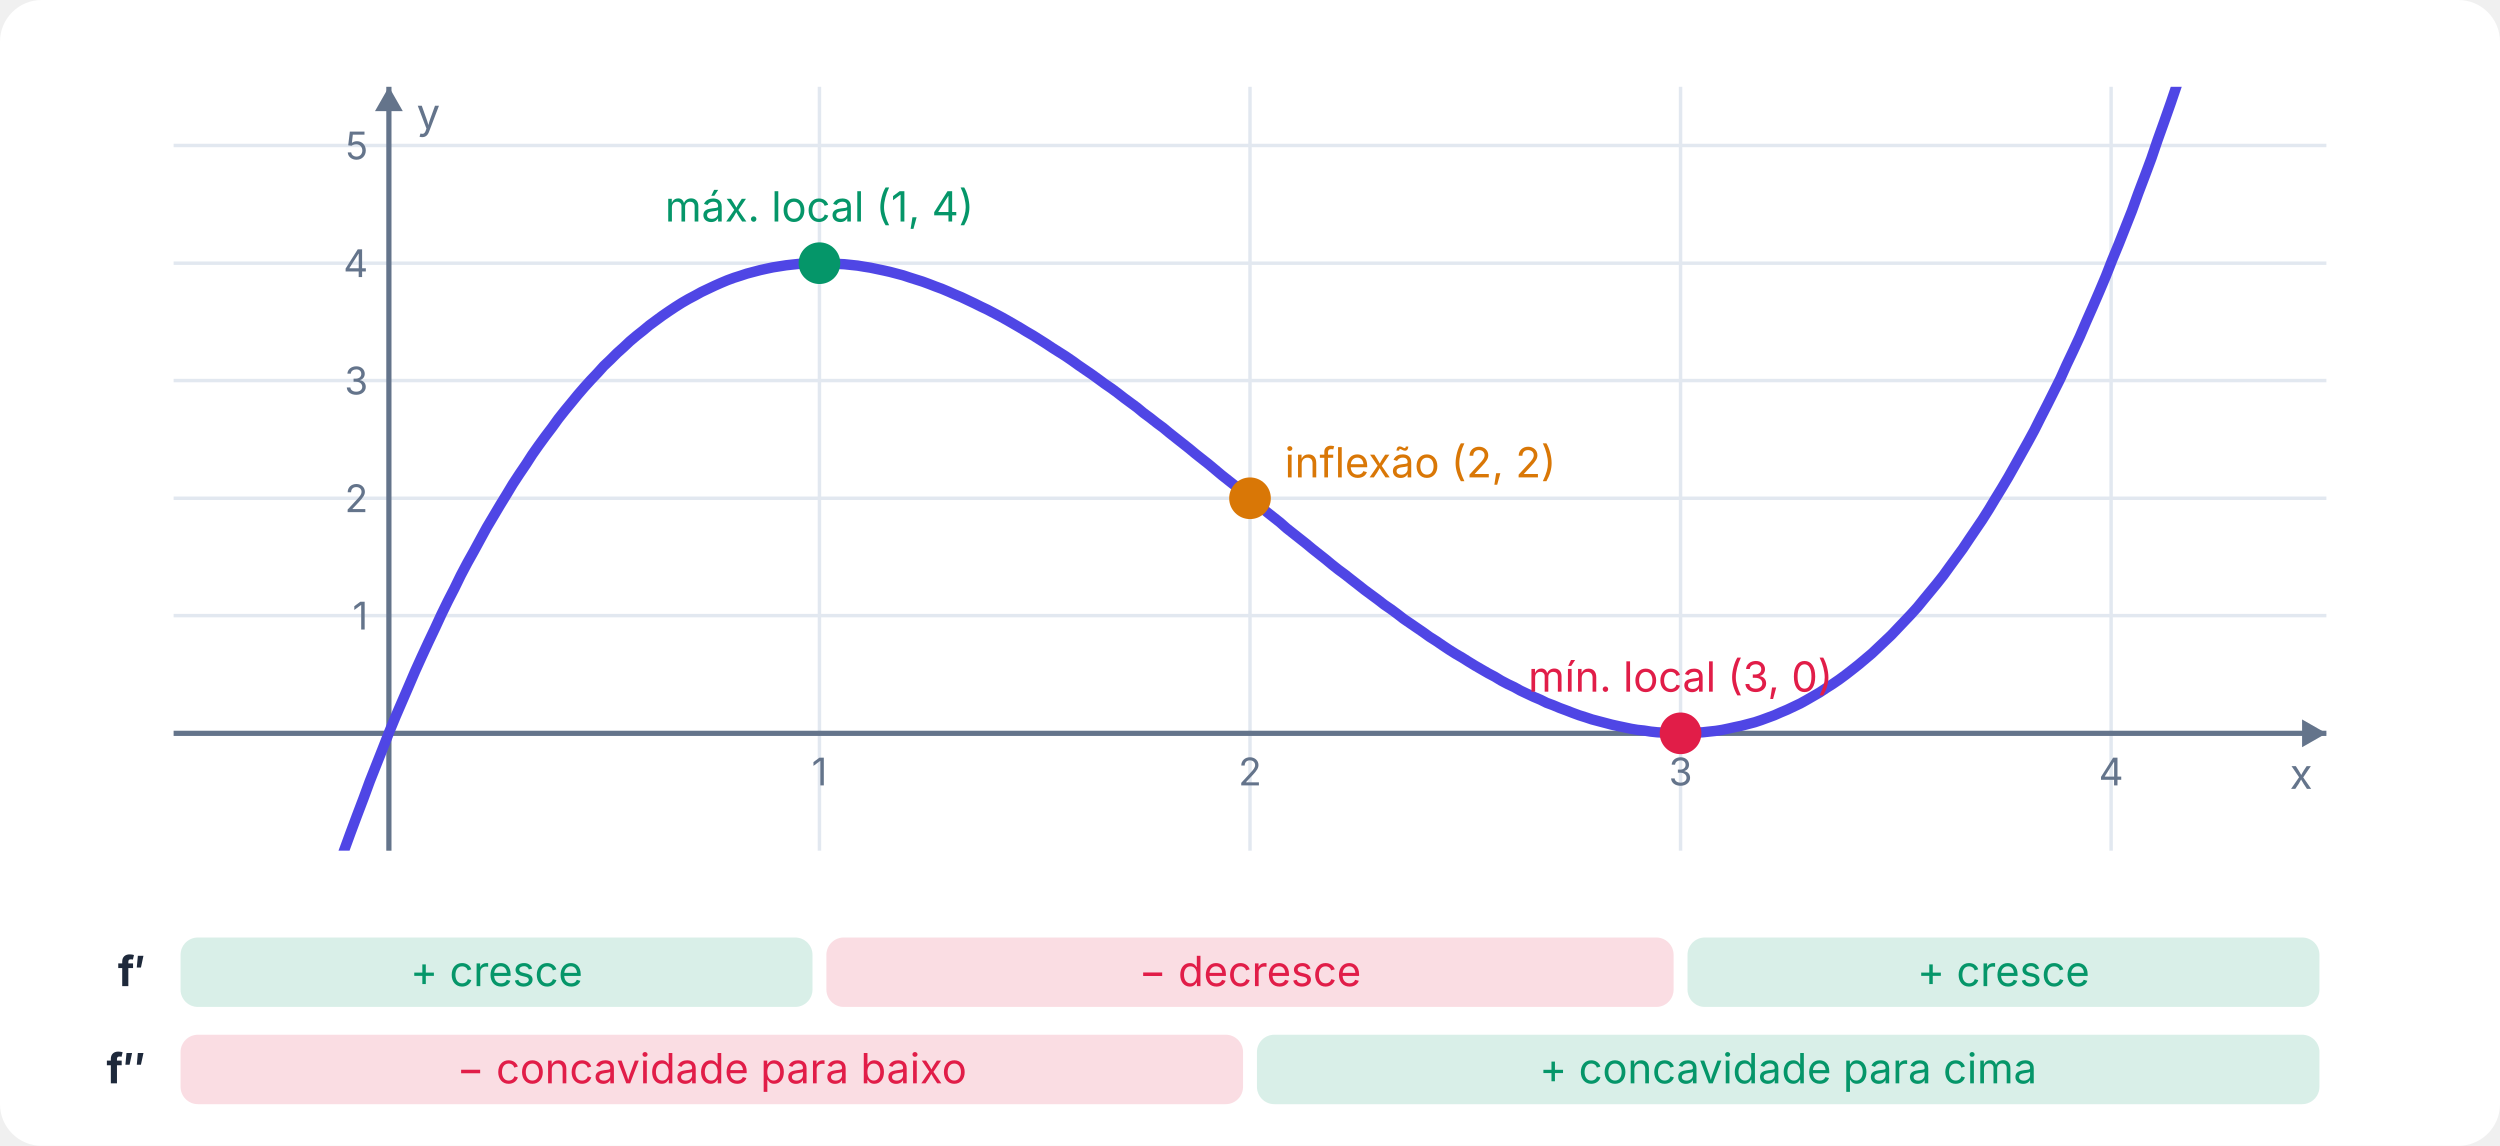
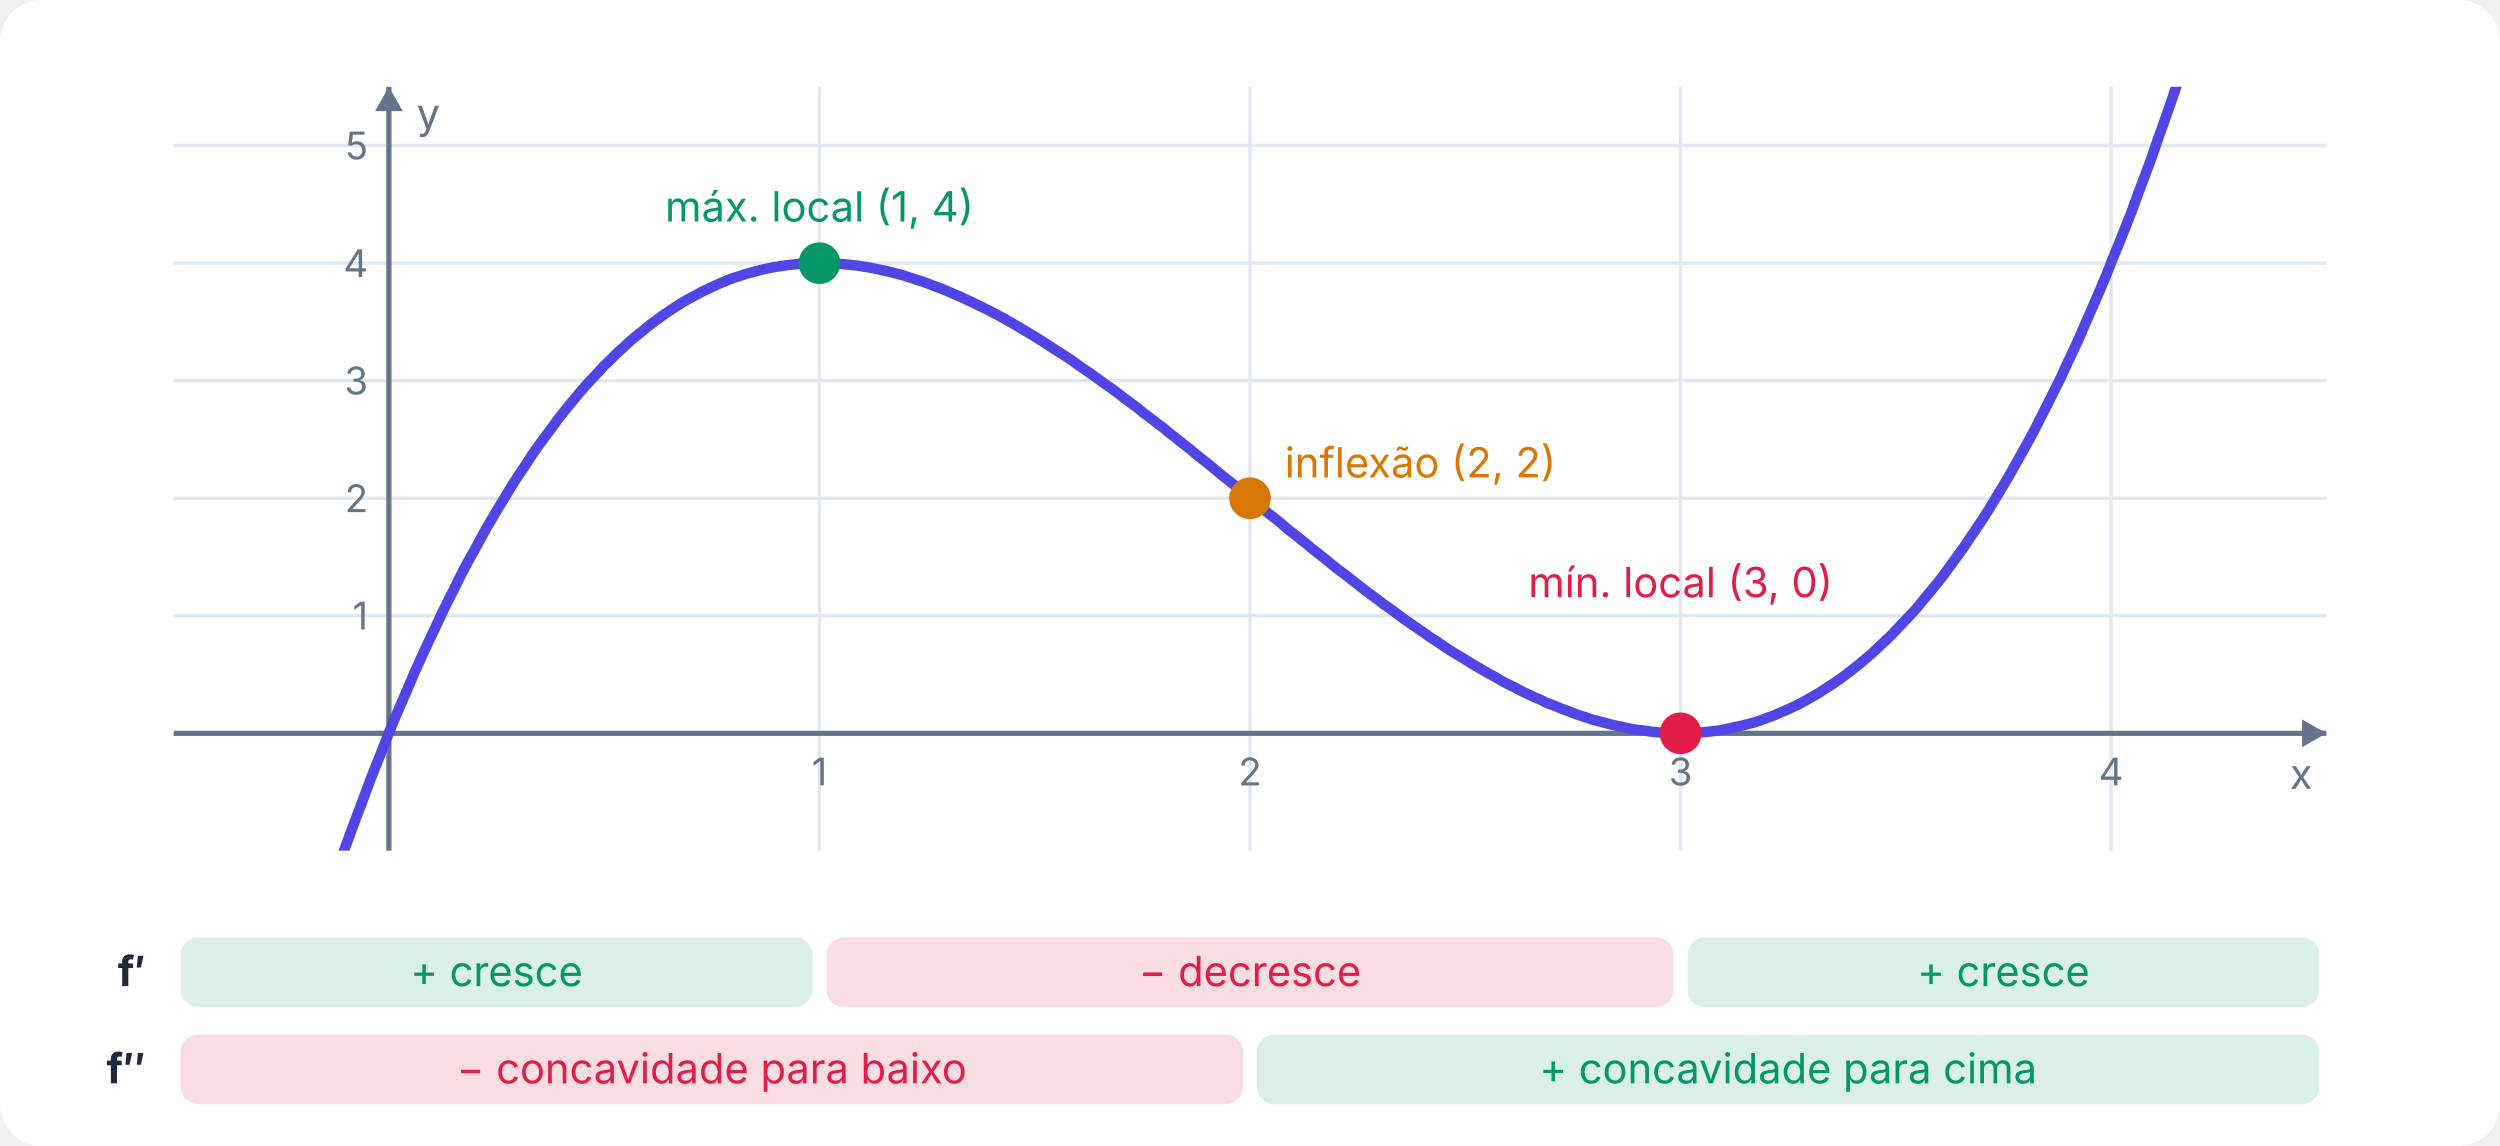
<svg xmlns="http://www.w3.org/2000/svg" viewBox="0 0 720 330" width="720" height="330" role="img" aria-label="Gráfico de x³ − 6x² + 9x com máximo local em (1, 4), inflexão em (2, 2) e mínimo local em (3, 0), e embaixo o quadro de sinais de f′ e de f″">
  <rect width="720" height="330" rx="12" fill="#ffffff" />
  <clipPath id="quadro6">
    <rect x="50" y="25" width="620" height="220" />
  </clipPath>
  <line x1="236.0" y1="25" x2="236.0" y2="245" stroke="#e2e8f0" stroke-width="1" />
  <line x1="360.0" y1="25" x2="360.0" y2="245" stroke="#e2e8f0" stroke-width="1" />
  <line x1="484.0" y1="25" x2="484.0" y2="245" stroke="#e2e8f0" stroke-width="1" />
  <line x1="608.0" y1="25" x2="608.0" y2="245" stroke="#e2e8f0" stroke-width="1" />
  <line x1="50" y1="177.3" x2="670" y2="177.3" stroke="#e2e8f0" stroke-width="1" />
  <line x1="50" y1="143.5" x2="670" y2="143.5" stroke="#e2e8f0" stroke-width="1" />
  <line x1="50" y1="109.6" x2="670" y2="109.6" stroke="#e2e8f0" stroke-width="1" />
  <line x1="50" y1="75.8" x2="670" y2="75.8" stroke="#e2e8f0" stroke-width="1" />
  <line x1="50" y1="41.9" x2="670" y2="41.9" stroke="#e2e8f0" stroke-width="1" />
  <line x1="50" y1="211.2" x2="670" y2="211.2" stroke="#64748b" stroke-width="1.5" />
  <line x1="112.0" y1="25" x2="112.0" y2="245" stroke="#64748b" stroke-width="1.5" />
  <g clip-path="url(#quadro6)">
    <polyline points="89.7,272.8 91.6,267.1 93.4,261.5 95.3,256.0 97.2,250.5 99.0,245.2 100.9,240.0 102.8,234.9 104.7,229.9 106.5,225.0 108.4,220.2 110.3,215.4 112.1,210.8 114.0,206.2 115.9,201.8 117.8,197.4 119.6,193.2 121.5,189.0 123.4,184.9 125.3,180.9 127.1,177.0 129.0,173.1 130.9,169.4 132.7,165.7 134.6,162.1 136.5,158.7 138.4,155.2 140.2,151.9 142.1,148.7 144.0,145.5 145.9,142.4 147.7,139.4 149.6,136.5 151.5,133.7 153.3,130.9 155.2,128.2 157.1,125.6 159.0,123.1 160.8,120.6 162.7,118.2 164.6,115.9 166.4,113.7 168.3,111.5 170.2,109.4 172.1,107.4 173.9,105.4 175.8,103.6 177.7,101.7 179.6,100.0 181.4,98.3 183.3,96.7 185.2,95.2 187.0,93.7 188.9,92.3 190.8,90.9 192.7,89.6 194.5,88.4 196.4,87.2 198.3,86.1 200.2,85.1 202.0,84.1 203.9,83.2 205.8,82.3 207.6,81.5 209.5,80.7 211.4,80.0 213.3,79.4 215.1,78.8 217.0,78.3 218.9,77.8 220.7,77.4 222.6,77.0 224.5,76.7 226.4,76.4 228.2,76.2 230.1,76.0 232.0,75.9 233.9,75.8 235.7,75.8 237.6,75.8 239.5,75.8 241.3,76.0 243.2,76.1 245.1,76.3 247.0,76.5 248.8,76.8 250.7,77.1 252.6,77.5 254.5,77.9 256.3,78.3 258.2,78.8 260.1,79.3 261.9,79.9 263.8,80.5 265.7,81.1 267.6,81.8 269.4,82.5 271.3,83.2 273.2,84.0 275.0,84.8 276.9,85.6 278.8,86.5 280.7,87.4 282.5,88.3 284.4,89.2 286.3,90.2 288.2,91.2 290.0,92.2 291.9,93.3 293.8,94.4 295.6,95.5 297.5,96.6 299.4,97.8 301.3,99.0 303.1,100.2 305.0,101.4 306.9,102.6 308.8,103.9 310.6,105.2 312.5,106.5 314.4,107.8 316.2,109.1 318.1,110.5 320.0,111.8 321.9,113.2 323.7,114.6 325.6,116.0 327.5,117.4 329.3,118.9 331.2,120.3 333.1,121.8 335.0,123.2 336.8,124.7 338.7,126.2 340.6,127.7 342.5,129.2 344.3,130.7 346.2,132.2 348.1,133.7 349.9,135.2 351.8,136.8 353.7,138.3 355.6,139.8 357.4,141.4 359.3,142.9 361.2,144.4 363.1,146.0 364.9,147.5 366.8,149.0 368.7,150.5 370.5,152.1 372.4,153.6 374.3,155.1 376.2,156.6 378.0,158.1 379.9,159.6 381.8,161.1 383.6,162.6 385.5,164.1 387.4,165.5 389.3,167.0 391.1,168.4 393.0,169.9 394.9,171.3 396.8,172.7 398.6,174.1 400.5,175.4 402.4,176.8 404.2,178.2 406.1,179.5 408.0,180.8 409.9,182.1 411.7,183.4 413.6,184.6 415.5,185.9 417.3,187.1 419.2,188.3 421.1,189.4 423.0,190.6 424.8,191.7 426.7,192.8 428.6,193.9 430.5,194.9 432.3,196.0 434.2,197.0 436.1,197.9 437.9,198.9 439.8,199.8 441.7,200.7 443.6,201.5 445.4,202.4 447.3,203.1 449.2,203.9 451.1,204.6 452.9,205.3 454.8,206.0 456.7,206.6 458.5,207.2 460.4,207.7 462.3,208.2 464.2,208.7 466.0,209.1 467.9,209.5 469.8,209.9 471.6,210.2 473.5,210.4 475.4,210.7 477.3,210.9 479.1,211.0 481.0,211.1 482.9,211.1 484.8,211.2 486.6,211.1 488.5,211.0 490.4,210.9 492.2,210.7 494.1,210.5 496.0,210.2 497.9,209.8 499.7,209.4 501.6,209.0 503.5,208.5 505.4,208.0 507.2,207.4 509.1,206.7 511.0,206.0 512.8,205.2 514.7,204.4 516.6,203.5 518.5,202.6 520.3,201.6 522.2,200.5 524.1,199.4 525.9,198.2 527.8,197.0 529.7,195.7 531.6,194.3 533.4,192.9 535.3,191.4 537.2,189.8 539.1,188.2 540.9,186.5 542.8,184.7 544.7,182.9 546.5,181.0 548.4,179.0 550.3,177.0 552.2,174.9 554.0,172.7 555.9,170.4 557.8,168.1 559.7,165.7 561.5,163.2 563.4,160.6 565.3,158.0 567.1,155.3 569.0,152.5 570.9,149.7 572.8,146.7 574.6,143.7 576.5,140.6 578.4,137.4 580.2,134.2 582.1,130.8 584.0,127.4 585.9,123.9 587.7,120.3 589.6,116.6 591.5,112.8 593.4,109.0 595.2,105.0 597.1,101.0 599.0,96.9 600.8,92.7 602.7,88.4 604.6,84.0 606.5,79.5 608.3,74.9 610.2,70.3 612.1,65.5 614.0,60.7 615.8,55.7 617.7,50.7 619.6,45.6 621.4,40.3 623.3,35.0 625.2,29.6 627.1,24.0 628.9,18.4 630.8,12.7 632.7,6.8 634.5,0.9 636.4,-5.1 638.3,-11.3 640.2,-17.5 642.0,-23.8 643.9,-30.3 645.8,-36.9 647.7,-43.5 649.5,-50.3 651.4,-57.2" fill="none" stroke="#4f46e5" stroke-width="3" stroke-linejoin="round" stroke-linecap="round" />
  </g>
  <polygon points="670,211.2 663,207.2 663,215.2" fill="#64748b" />
  <polygon points="112.0,25 108.0,32 116.0,32" fill="#64748b" />
  <text x="666.0" y="227.2" font-size="12" fill="#64748b" text-anchor="end" font-weight="normal" font-family="Inter, Segoe UI, Arial, sans-serif">x</text>
  <text x="120.0" y="37.0" font-size="12" fill="#64748b" text-anchor="start" font-weight="normal" font-family="Inter, Segoe UI, Arial, sans-serif">y</text>
  <text x="236.0" y="226.2" font-size="11" fill="#64748b" text-anchor="middle" font-weight="normal" font-family="Inter, Segoe UI, Arial, sans-serif">1</text>
  <text x="360.0" y="226.2" font-size="11" fill="#64748b" text-anchor="middle" font-weight="normal" font-family="Inter, Segoe UI, Arial, sans-serif">2</text>
  <text x="484.0" y="226.2" font-size="11" fill="#64748b" text-anchor="middle" font-weight="normal" font-family="Inter, Segoe UI, Arial, sans-serif">3</text>
  <text x="608.0" y="226.2" font-size="11" fill="#64748b" text-anchor="middle" font-weight="normal" font-family="Inter, Segoe UI, Arial, sans-serif">4</text>
  <text x="106.0" y="181.3" font-size="11" fill="#64748b" text-anchor="end" font-weight="normal" font-family="Inter, Segoe UI, Arial, sans-serif">1</text>
  <text x="106.0" y="147.5" font-size="11" fill="#64748b" text-anchor="end" font-weight="normal" font-family="Inter, Segoe UI, Arial, sans-serif">2</text>
  <text x="106.0" y="113.6" font-size="11" fill="#64748b" text-anchor="end" font-weight="normal" font-family="Inter, Segoe UI, Arial, sans-serif">3</text>
  <text x="106.0" y="79.8" font-size="11" fill="#64748b" text-anchor="end" font-weight="normal" font-family="Inter, Segoe UI, Arial, sans-serif">4</text>
  <text x="106.0" y="45.9" font-size="11" fill="#64748b" text-anchor="end" font-weight="normal" font-family="Inter, Segoe UI, Arial, sans-serif">5</text>
  <circle cx="236.0" cy="75.8" r="5" fill="#059669" stroke="#059669" stroke-width="2" />
  <text x="236.0" y="63.8" font-size="12" fill="#059669" text-anchor="middle" font-weight="normal" font-family="Inter, Segoe UI, Arial, sans-serif">máx. local (1, 4)</text>
  <circle cx="484.0" cy="211.2" r="5" fill="#e11d48" stroke="#e11d48" stroke-width="2" />
-   <text x="484.0" y="199.2" font-size="12" fill="#e11d48" text-anchor="middle" font-weight="normal" font-family="Inter, Segoe UI, Arial, sans-serif">mín. local (3, 0)</text>
+   <text x="484.0" y="172.0" font-size="12" fill="#e11d48" text-anchor="middle" font-weight="normal" font-family="Inter, Segoe UI, Arial, sans-serif">mín. local (3, 0)</text>
  <circle cx="360.0" cy="143.5" r="5" fill="#d97706" stroke="#d97706" stroke-width="2" />
  <text x="370.0" y="137.5" font-size="12" fill="#d97706" text-anchor="start" font-weight="normal" font-family="Inter, Segoe UI, Arial, sans-serif">inflexão (2, 2)</text>
  <text x="42" y="284" font-size="12" fill="#1e293b" text-anchor="end" font-weight="bold" font-family="Inter, Segoe UI, Arial, sans-serif">f′</text>
  <rect x="52.0" y="270" width="182.0" height="20" rx="5" fill="#059669" fill-opacity="0.15" />
  <text x="143.0" y="284" font-size="12" fill="#059669" text-anchor="middle" font-family="Inter, Segoe UI, Arial, sans-serif">+  cresce</text>
  <rect x="238.0" y="270" width="244.0" height="20" rx="5" fill="#e11d48" fill-opacity="0.15" />
  <text x="360.0" y="284" font-size="12" fill="#e11d48" text-anchor="middle" font-family="Inter, Segoe UI, Arial, sans-serif">−  decresce</text>
  <rect x="486.0" y="270" width="182.0" height="20" rx="5" fill="#059669" fill-opacity="0.15" />
  <text x="577.0" y="284" font-size="12" fill="#059669" text-anchor="middle" font-family="Inter, Segoe UI, Arial, sans-serif">+  cresce</text>
  <text x="42" y="312" font-size="12" fill="#1e293b" text-anchor="end" font-weight="bold" font-family="Inter, Segoe UI, Arial, sans-serif">f″</text>
  <rect x="52.0" y="298" width="306.0" height="20" rx="5" fill="#e11d48" fill-opacity="0.15" />
  <text x="205.0" y="312" font-size="12" fill="#e11d48" text-anchor="middle" font-family="Inter, Segoe UI, Arial, sans-serif">−  concavidade para baixo</text>
  <rect x="362.0" y="298" width="306.0" height="20" rx="5" fill="#059669" fill-opacity="0.15" />
  <text x="515.0" y="312" font-size="12" fill="#059669" text-anchor="middle" font-family="Inter, Segoe UI, Arial, sans-serif">+  concavidade para cima</text>
</svg>
